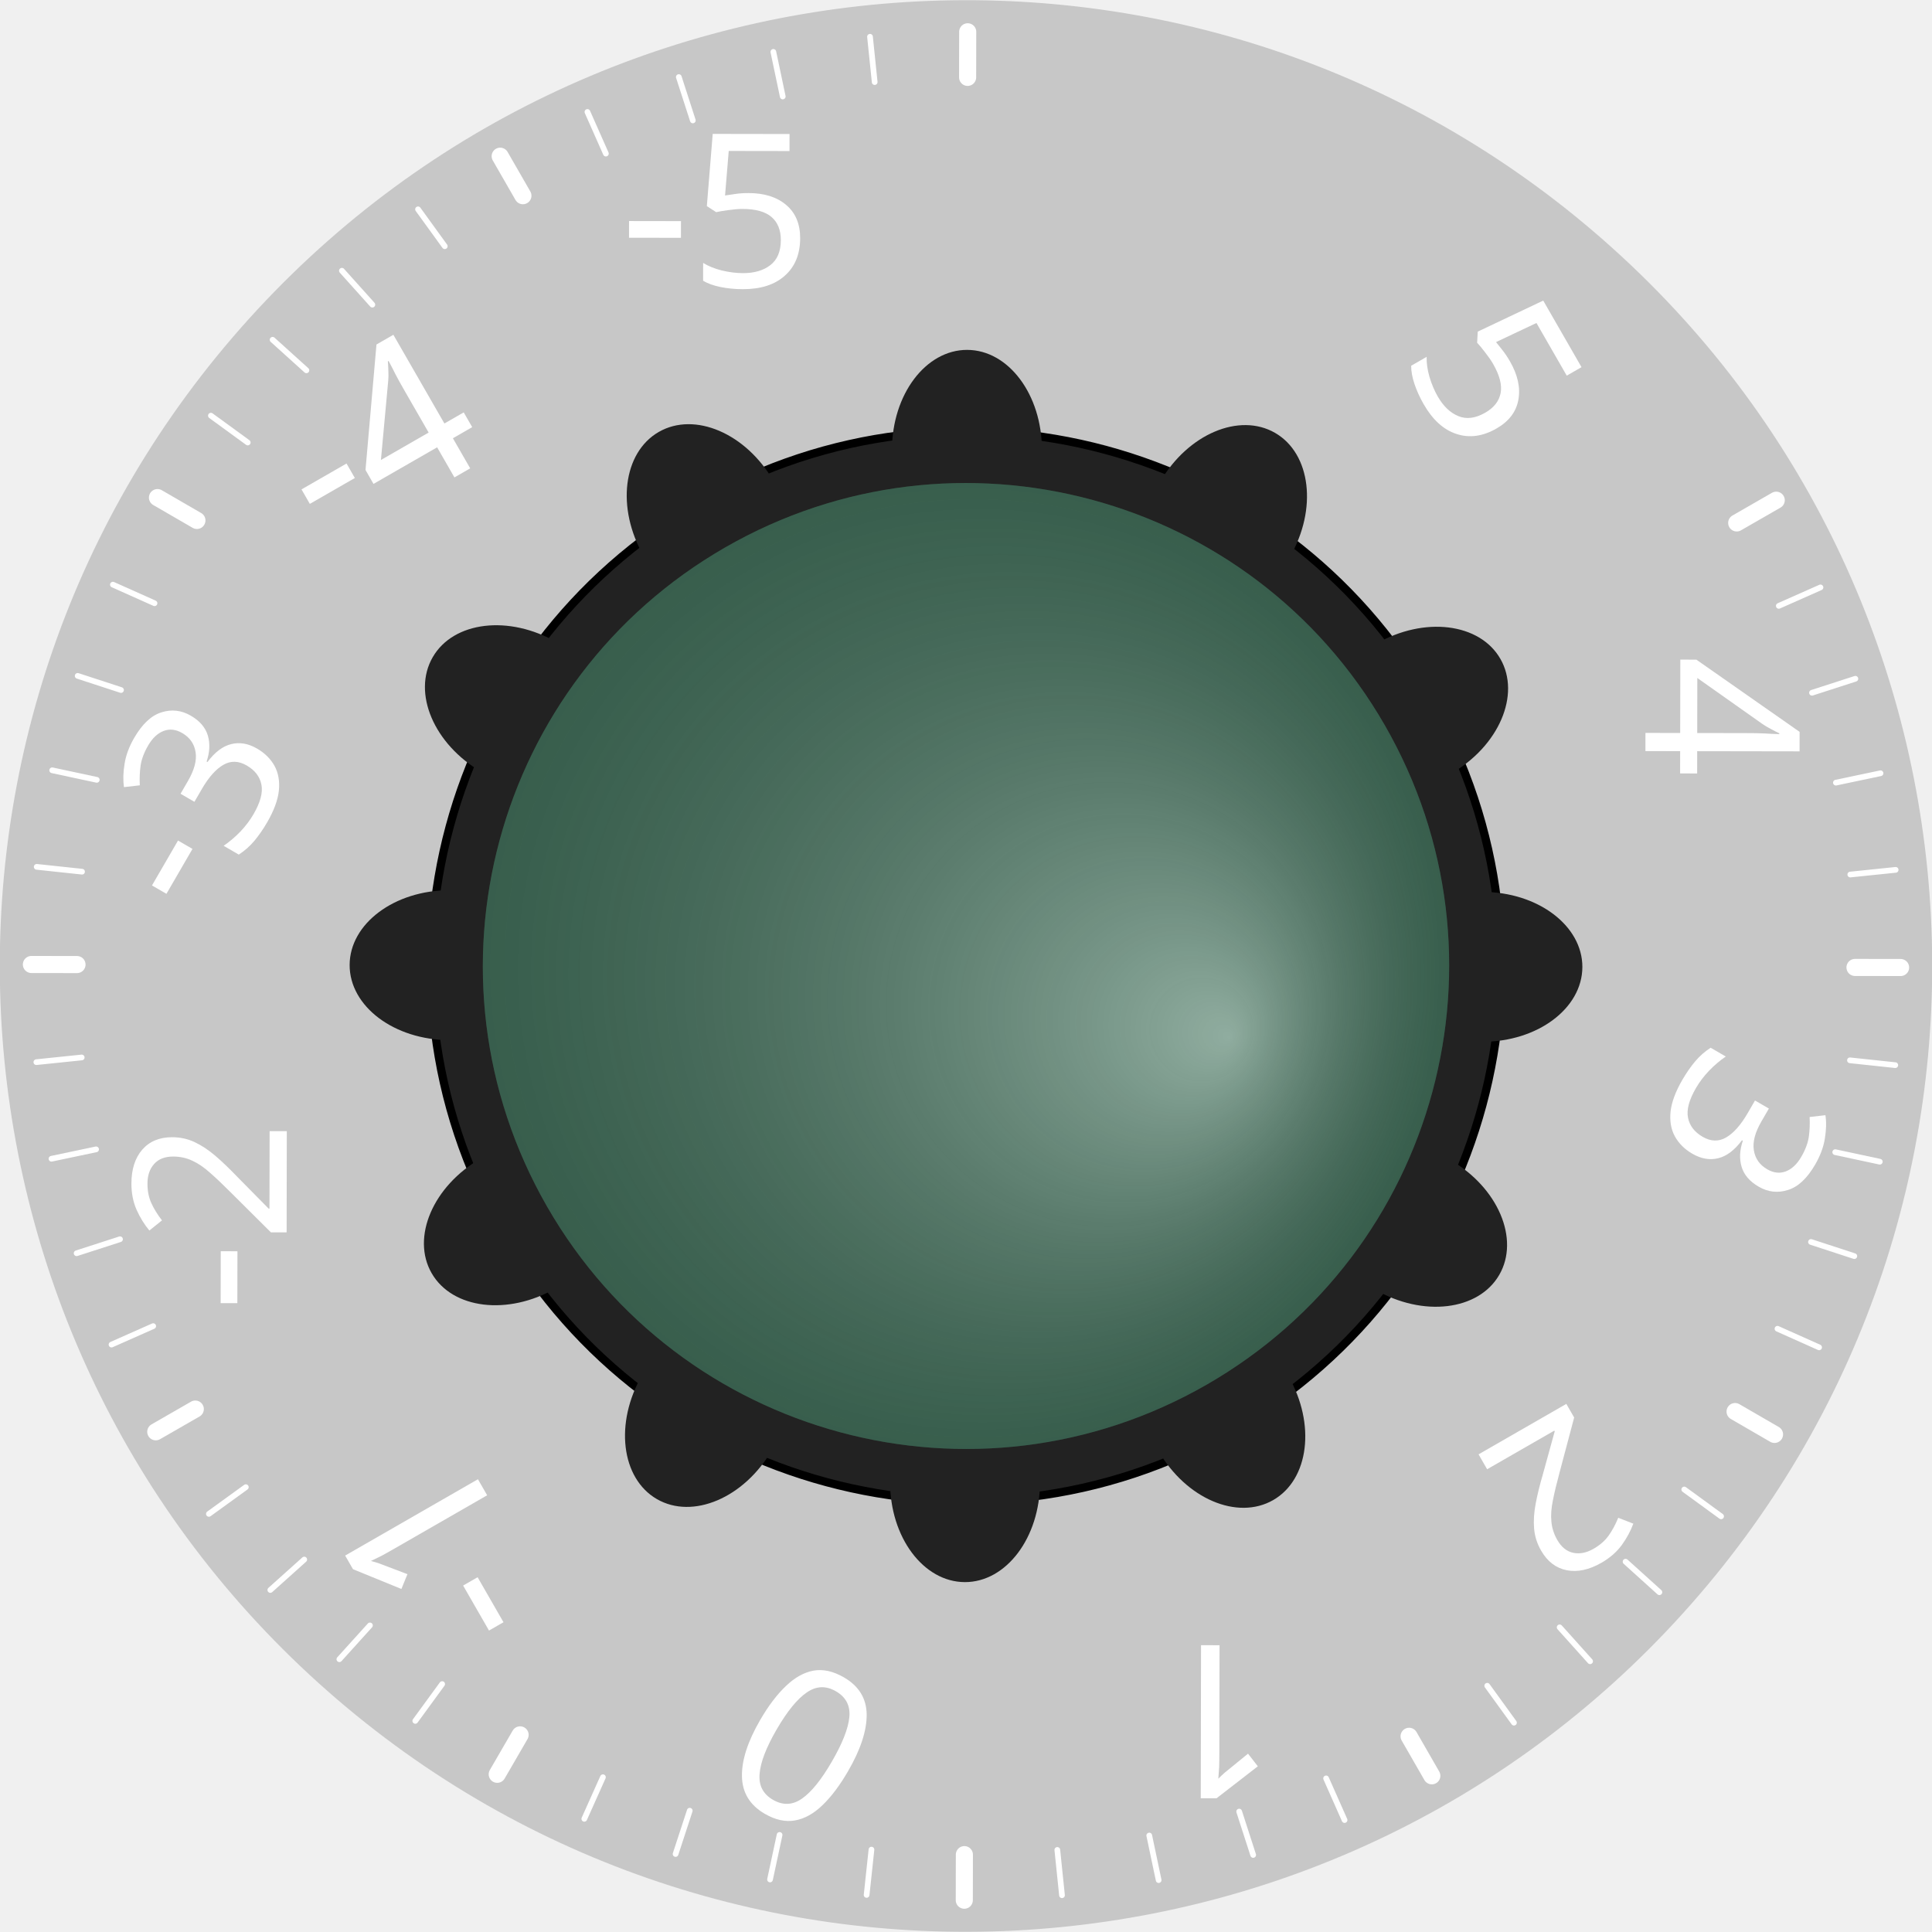
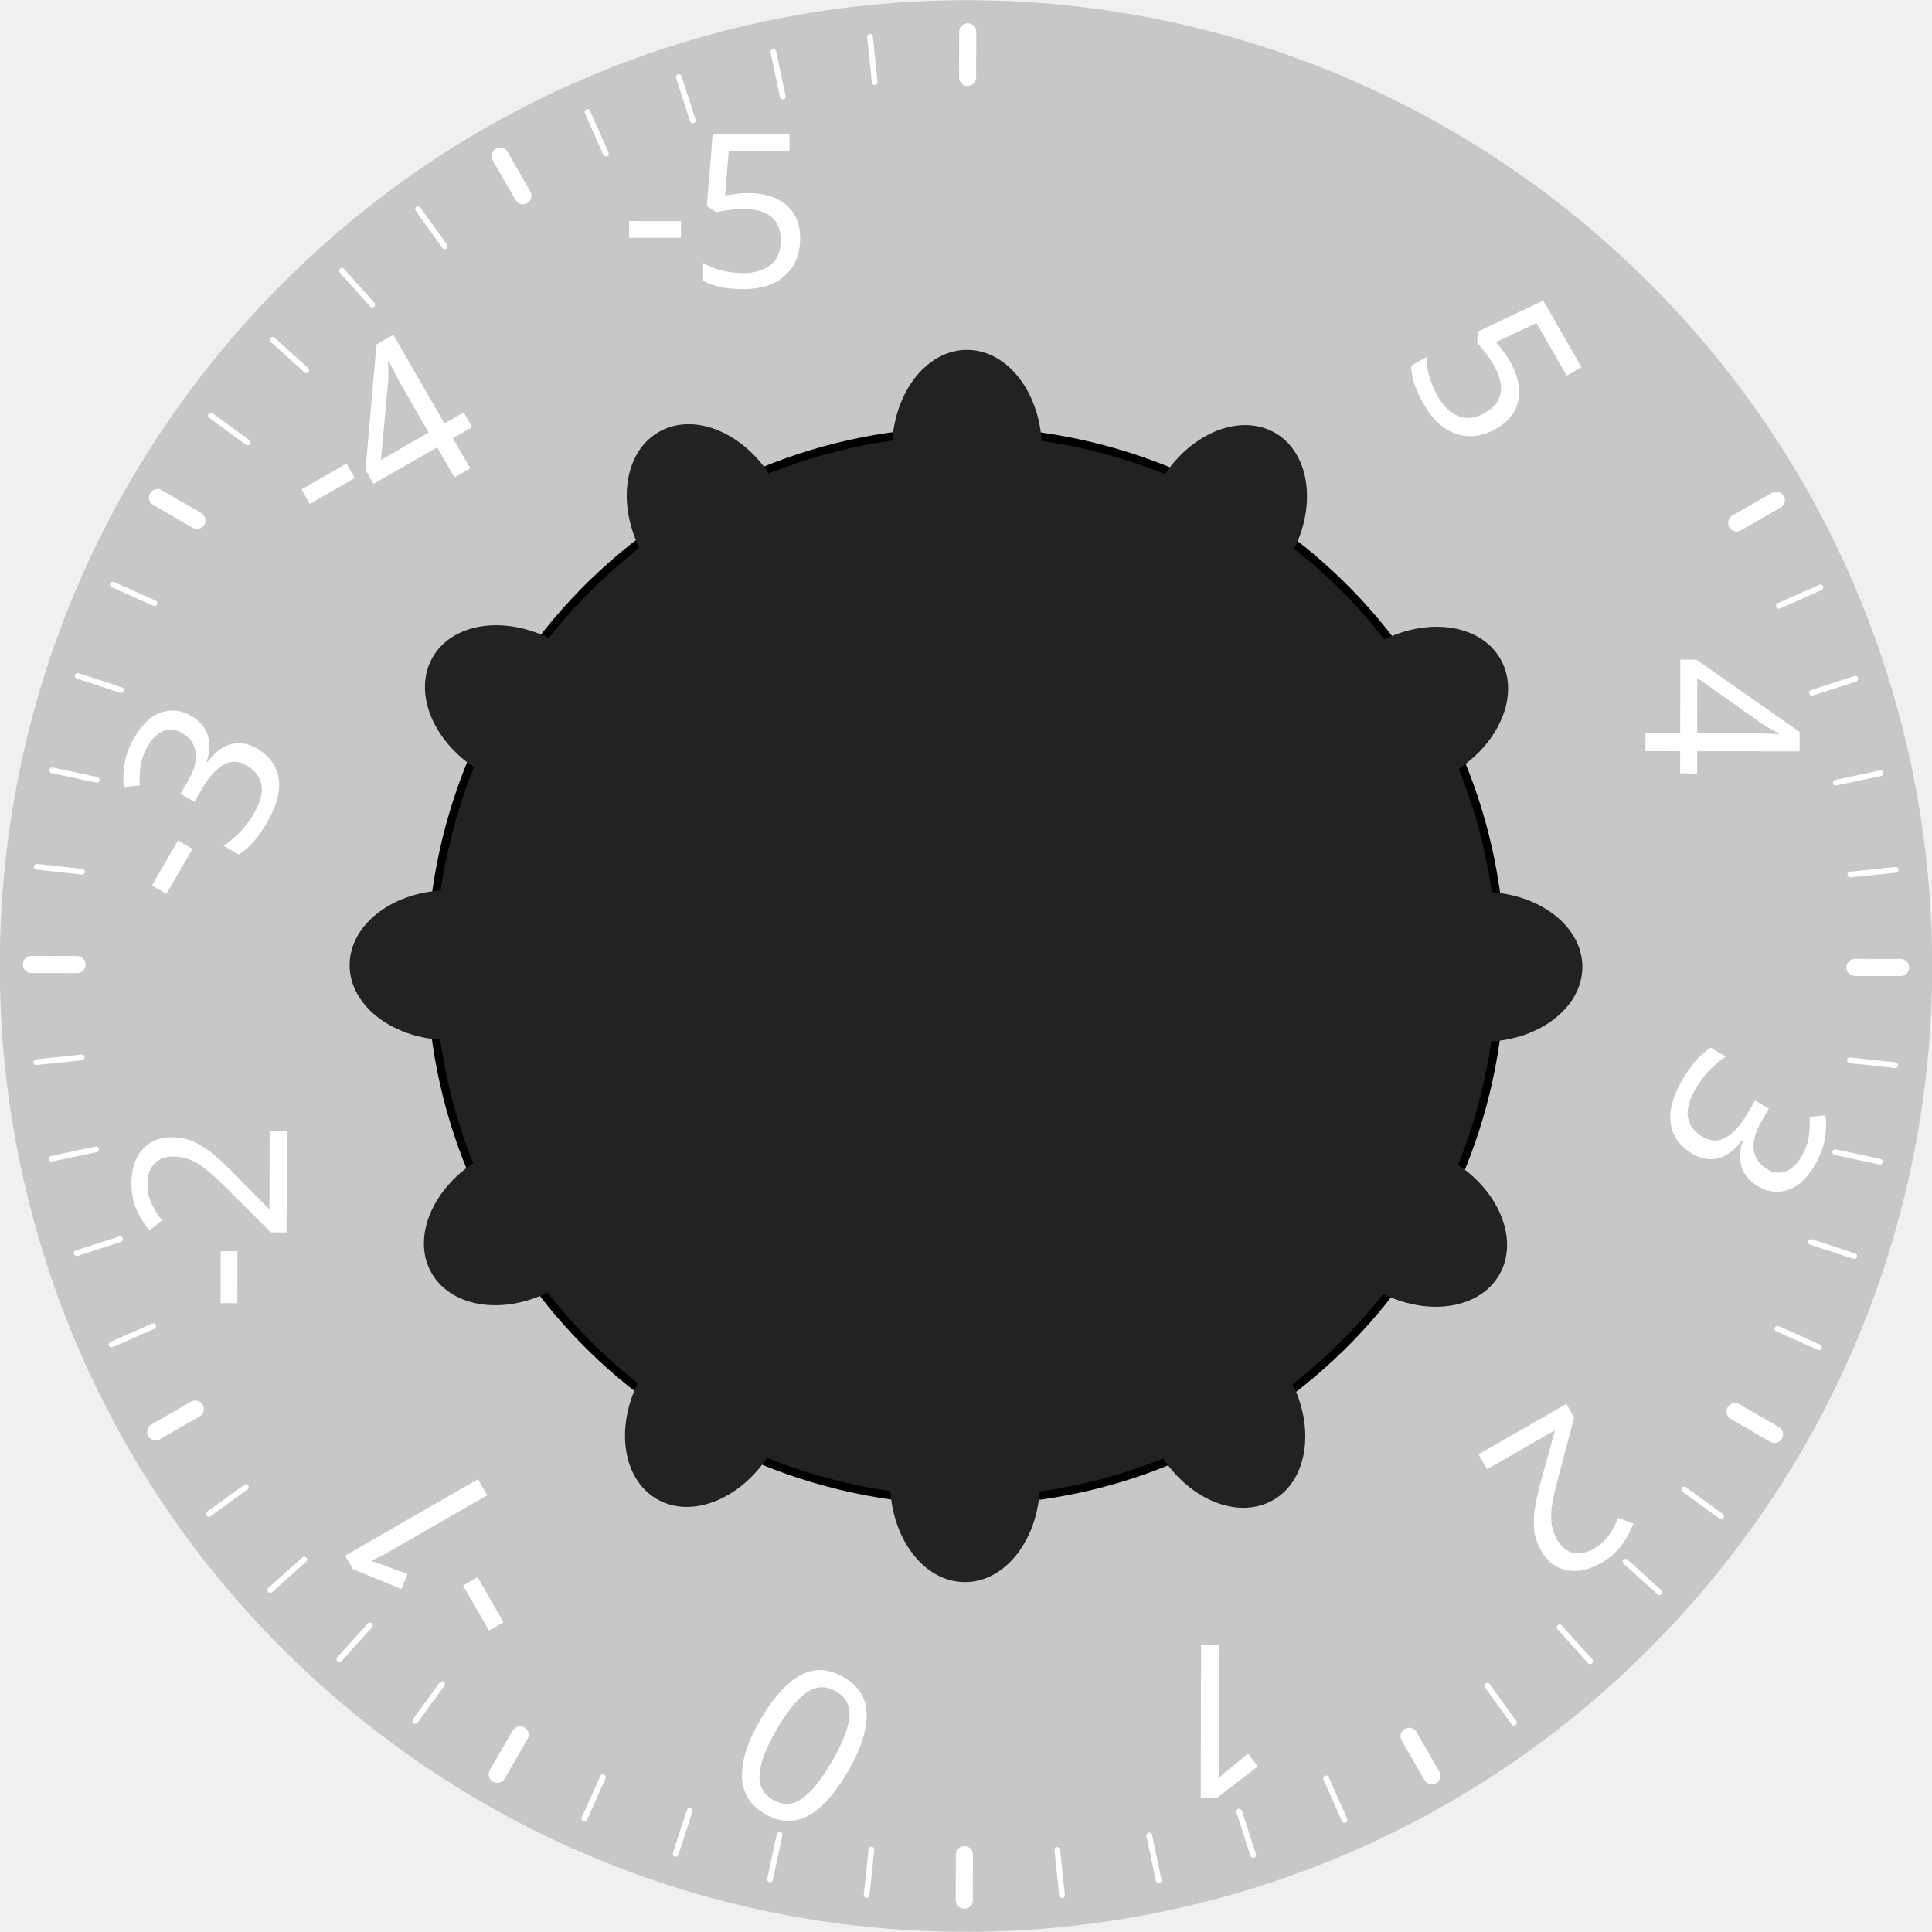
<svg xmlns="http://www.w3.org/2000/svg" viewBox="0 0 200 200" width="200" height="200" version="1.1" id="svg75" xml:space="preserve">
  <defs id="defs2">
    <radialGradient id="gradienteVolumen" cx="100" cy="100" r="50" fx="80" fy="80" gradientUnits="userSpaceOnUse">
      <stop offset="0%" style="stop-color:white;stop-opacity:0.4" id="stop1" />
      <stop offset="100%" style="stop-color:black;stop-opacity:0.2" id="stop2" />
    </radialGradient>
    <line id="tickSmall" x1="100" y1="18" x2="100" y2="22" stroke="#ffffff" stroke-width="0.5" stroke-linecap="round" />
    <line id="tickBig" x1="100" y1="18" x2="100" y2="22" stroke="#ffffff" stroke-width="1.5" stroke-linecap="round" />
    <ellipse id="MuescaRedonda" cx="100" cy="38" rx="9" ry="12" fill="#222222" />
  </defs>
  <g id="KNOB_SYNTHI_V3_CLOCKWISE" transform="matrix(-0.8671142,0.4984968,-0.4985222,-0.8666544,236.5637,136.8158)">
    <circle cx="126.022" cy="-64.176" r="100" fill="#ffffff" fill-opacity="0.15" stroke="none" id="circle2" style="display:inline;fill:#a1a1a1;fill-opacity:0.526" transform="rotate(71.98718)" />
    <g id="AgarreCompleto" transform="matrix(0.862069,0,0,0.862069,13.7931,13.7931)">
      <circle cx="100" cy="100" r="64.21" fill="#222222" stroke="#000000" stroke-width="0.988" id="circle3" />
      <use href="#MuescaRedonda" id="use3" />
      <use href="#MuescaRedonda" transform="rotate(30,100,100)" id="use4" />
      <use href="#MuescaRedonda" transform="rotate(60,100,100)" id="use5" />
      <use href="#MuescaRedonda" transform="rotate(90,100,100)" id="use6" />
      <use href="#MuescaRedonda" transform="rotate(120,100,100)" id="use7" />
      <use href="#MuescaRedonda" transform="rotate(150,100,100)" id="use8" />
      <use href="#MuescaRedonda" transform="rotate(180,100,100)" id="use9" />
      <use href="#MuescaRedonda" transform="rotate(-150,100,100)" id="use10" />
      <use href="#MuescaRedonda" transform="rotate(-120,100,100)" id="use11" />
      <use href="#MuescaRedonda" transform="rotate(-90,100,100)" id="use12" />
      <use href="#MuescaRedonda" transform="rotate(-60,100,100)" id="use13" />
      <use href="#MuescaRedonda" transform="rotate(-30,100,100)" id="use14" />
      <circle cx="100" cy="100" r="58" fill="none" stroke="#222222" stroke-width="4" id="circle14" />
-     </g>
-     <g id="CentroColor">
-       <circle id="knob-center-color" cx="100" cy="100" r="50" fill="#467660" />
-       <circle cx="100" cy="100" r="50" fill="url(#gradienteVolumen)" pointer-events="none" id="circle-gradient-overlay" />
    </g>
    <g id="EscalaSistema" transform="matrix(0,-1.179616,1.179616,0,-17.9616,217.9616)">
      <g id="Ticks" stroke="#ffffff" style="fill:#ffffff">
        <use href="#tickBig" id="use15" style="stroke:#ffffff" />
        <use href="#tickSmall" transform="rotate(6,100,100)" id="use16" style="stroke:#ffffff" />
        <use href="#tickSmall" transform="rotate(12,100,100)" id="use17" style="stroke:#ffffff" />
        <use href="#tickSmall" transform="rotate(18,100,100)" id="use18" style="stroke:#ffffff" />
        <use href="#tickSmall" transform="rotate(24,100,100)" id="use19" style="stroke:#ffffff" />
        <use href="#tickBig" transform="rotate(30,100,100)" id="use20" style="stroke:#ffffff" />
        <use href="#tickSmall" transform="rotate(36,100,100)" id="use21" style="stroke:#ffffff" />
        <use href="#tickSmall" transform="rotate(42,100,100)" id="use22" style="stroke:#ffffff" />
        <use href="#tickSmall" transform="rotate(48,100,100)" id="use23" style="stroke:#ffffff" />
        <use href="#tickSmall" transform="rotate(54,100,100)" id="use24" style="stroke:#ffffff" />
        <use href="#tickBig" transform="rotate(60,100,100)" id="use25" style="stroke:#ffffff" />
        <use href="#tickSmall" transform="rotate(66,100,100)" id="use26" style="stroke:#ffffff" />
        <use href="#tickSmall" transform="rotate(72,100,100)" id="use27" style="stroke:#ffffff" />
        <use href="#tickSmall" transform="rotate(78,100,100)" id="use28" style="stroke:#ffffff" />
        <use href="#tickSmall" transform="rotate(84,100,100)" id="use29" style="stroke:#ffffff" />
        <use href="#tickBig" transform="rotate(90,100,100)" id="use30" style="stroke:#ffffff" />
        <use href="#tickSmall" transform="rotate(96,100,100)" id="use31" style="stroke:#ffffff" />
        <use href="#tickSmall" transform="rotate(102,100,100)" id="use32" style="stroke:#ffffff" />
        <use href="#tickSmall" transform="rotate(108,100,100)" id="use33" style="stroke:#ffffff" />
        <use href="#tickSmall" transform="rotate(114,100,100)" id="use34" style="stroke:#ffffff" />
        <use href="#tickBig" transform="rotate(120,100,100)" id="use35" style="stroke:#ffffff" />
        <use href="#tickSmall" transform="rotate(126,100,100)" id="use36" style="stroke:#ffffff" />
        <use href="#tickSmall" transform="rotate(132,100,100)" id="use37" style="stroke:#ffffff" />
        <use href="#tickSmall" transform="rotate(138,100,100)" id="use38" style="stroke:#ffffff" />
        <use href="#tickSmall" transform="rotate(144,100,100)" id="use39" style="stroke:#ffffff" />
        <use href="#tickBig" transform="rotate(150,100,100)" id="use40" style="stroke:#ffffff" />
        <use href="#tickSmall" transform="rotate(156,100,100)" id="use41" style="stroke:#ffffff" />
        <use href="#tickSmall" transform="rotate(162,100,100)" id="use42" style="stroke:#ffffff" />
        <use href="#tickSmall" transform="rotate(168,100,100)" id="use43" style="stroke:#ffffff" />
        <use href="#tickSmall" transform="rotate(174,100,100)" id="use44" style="stroke:#ffffff" />
        <use href="#tickBig" transform="rotate(180,100,100)" id="use45" style="stroke:#ffffff" />
        <use href="#tickSmall" transform="rotate(-174,100,100)" id="use46" style="stroke:#ffffff" />
        <use href="#tickSmall" transform="rotate(-168,100,100)" id="use47" style="stroke:#ffffff" />
        <use href="#tickSmall" transform="rotate(-162,100,100)" id="use48" style="stroke:#ffffff" />
        <use href="#tickSmall" transform="rotate(-156,100,100)" id="use49" style="stroke:#ffffff" />
        <use href="#tickBig" transform="rotate(-150,100,100)" id="use50" style="stroke:#ffffff" />
        <use href="#tickSmall" transform="rotate(-144,100,100)" id="use51" style="stroke:#ffffff" />
        <use href="#tickSmall" transform="rotate(-138,100,100)" id="use52" style="stroke:#ffffff" />
        <use href="#tickSmall" transform="rotate(-132,100,100)" id="use53" style="stroke:#ffffff" />
        <use href="#tickSmall" transform="rotate(-126,100,100)" id="use54" style="stroke:#ffffff" />
        <use href="#tickBig" transform="rotate(-120,100,100)" id="use55" style="stroke:#ffffff" />
        <use href="#tickSmall" transform="rotate(-114,100,100)" id="use56" style="stroke:#ffffff" />
        <use href="#tickSmall" transform="rotate(-108,100,100)" id="use57" style="stroke:#ffffff" />
        <use href="#tickSmall" transform="rotate(-102,100,100)" id="use58" style="stroke:#ffffff" />
        <use href="#tickSmall" transform="rotate(-96,100,100)" id="use59" style="stroke:#ffffff" />
        <use href="#tickBig" transform="rotate(-90,100,100)" id="use60" style="stroke:#ffffff" />
        <use href="#tickSmall" transform="rotate(-84,100,100)" id="use61" style="stroke:#ffffff" />
        <use href="#tickSmall" transform="rotate(-78,100,100)" id="use62" style="stroke:#ffffff" />
        <use href="#tickSmall" transform="rotate(-72,100,100)" id="use63" style="stroke:#ffffff" />
        <use href="#tickSmall" transform="rotate(-66,100,100)" id="use64" style="stroke:#ffffff" />
        <use href="#tickBig" transform="rotate(-60,100,100)" id="use65" style="stroke:#ffffff" />
      </g>
      <g id="NumerosRadiales" font-family="Arial, sans-serif" font-size="11px" font-weight="bold" fill="#ffffff" text-anchor="middle" transform="matrix(0.9198797,0,0,0.9198797,8.012029,8.01203)">
        <text id="text65" style="font-style:normal;font-variant:normal;font-weight:500;font-stretch:normal;font-size:20.462px;font-family:'Univers 55';-inkscape-font-specification:'Univers 55, Medium';font-variant-ligatures:normal;font-variant-caps:normal;font-variant-numeric:normal;font-variant-east-asian:normal;fill:#ffffff;stroke-width:0.925" x="100.013" y="35.239">
          <tspan id="tspan12" x="100.013" y="35.239" style="stroke-width:0.925">5</tspan>
        </text>
        <text transform="rotate(30)" id="text66" style="font-style:normal;font-variant:normal;font-weight:500;font-stretch:normal;font-size:20.462px;font-family:'Univers 55';-inkscape-font-specification:'Univers 55, Medium';font-variant-ligatures:normal;font-variant-caps:normal;font-variant-numeric:normal;font-variant-east-asian:normal;fill:#ffffff;stroke-width:0.925" x="136.613" y="-28.165">
          <tspan id="tspan11" x="136.613" y="-28.165" style="stroke-width:0.925">4</tspan>
        </text>
        <text transform="rotate(60)" id="text67" style="font-style:normal;font-variant:normal;font-weight:500;font-stretch:normal;font-size:20.462px;font-family:'Univers 55';-inkscape-font-specification:'Univers 55, Medium';font-variant-ligatures:normal;font-variant-caps:normal;font-variant-numeric:normal;font-variant-east-asian:normal;fill:#ffffff;stroke-width:0.925" x="136.609" y="-101.374">
          <tspan id="tspan10" x="136.609" y="-101.374" style="stroke-width:0.925">3</tspan>
        </text>
        <text transform="rotate(90)" id="text68" style="font-style:normal;font-variant:normal;font-weight:500;font-stretch:normal;font-size:20.462px;font-family:'Univers 55';-inkscape-font-specification:'Univers 55, Medium';font-variant-ligatures:normal;font-variant-caps:normal;font-variant-numeric:normal;font-variant-east-asian:normal;fill:#ffffff;stroke-width:0.925" x="100" y="-164.774">
          <tspan id="tspan9" x="100" y="-164.774" style="stroke-width:0.925">2</tspan>
        </text>
        <text transform="rotate(120)" id="text69" style="font-style:normal;font-variant:normal;font-weight:500;font-stretch:normal;font-size:20.462px;font-family:'Univers 55';-inkscape-font-specification:'Univers 55, Medium';font-variant-ligatures:normal;font-variant-caps:normal;font-variant-numeric:normal;font-variant-east-asian:normal;fill:#ffffff;stroke-width:0.925" x="36.596" y="-201.375">
          <tspan id="tspan8" x="36.596" y="-201.375" style="stroke-width:0.925">1</tspan>
        </text>
        <text transform="rotate(150)" id="text70" style="font-style:normal;font-variant:normal;font-weight:500;font-stretch:normal;font-size:20.462px;font-family:'Univers 55';-inkscape-font-specification:'Univers 55, Medium';font-variant-ligatures:normal;font-variant-caps:normal;font-variant-numeric:normal;font-variant-east-asian:normal;fill:#ffffff;stroke-width:0.925" x="-36.613" y="-201.37">
          <tspan id="tspan2" x="-36.613" y="-201.37" style="stroke-width:0.925">0</tspan>
        </text>
        <text transform="scale(-1)" id="text71" style="font-style:normal;font-variant:normal;font-weight:500;font-stretch:normal;font-size:20.462px;font-family:'Univers 55';-inkscape-font-specification:'Univers 55, Medium';font-variant-ligatures:normal;font-variant-caps:normal;font-variant-numeric:normal;font-variant-east-asian:normal;fill:#ffffff;stroke-width:0.925" x="-100.013" y="-164.761">
          <tspan id="tspan3" x="-100.013" y="-164.761" style="stroke-width:0.925">-1</tspan>
        </text>
        <text transform="rotate(-150)" id="text72" style="font-style:normal;font-variant:normal;font-weight:500;font-stretch:normal;font-size:20.462px;font-family:'Univers 55';-inkscape-font-specification:'Univers 55, Medium';font-variant-ligatures:normal;font-variant-caps:normal;font-variant-numeric:normal;font-variant-east-asian:normal;fill:#ffffff;stroke-width:0.925" x="-136.613" y="-101.357">
          <tspan id="tspan4" x="-136.613" y="-101.357" style="stroke-width:0.925">-2</tspan>
        </text>
        <text transform="rotate(-120)" id="text73" style="font-style:normal;font-variant:normal;font-weight:500;font-stretch:normal;font-size:20.462px;font-family:'Univers 55';-inkscape-font-specification:'Univers 55, Medium';font-variant-ligatures:normal;font-variant-caps:normal;font-variant-numeric:normal;font-variant-east-asian:normal;fill:#ffffff;stroke-width:0.925" x="-136.609" y="-28.148">
          <tspan id="tspan5" x="-136.609" y="-28.148" style="stroke-width:0.925">-3</tspan>
        </text>
        <text transform="rotate(-90)" id="text74" style="font-style:normal;font-variant:normal;font-weight:500;font-stretch:normal;font-size:20.462px;font-family:'Univers 55';-inkscape-font-specification:'Univers 55, Medium';font-variant-ligatures:normal;font-variant-caps:normal;font-variant-numeric:normal;font-variant-east-asian:normal;fill:#ffffff;stroke-width:0.925" x="-100" y="35.251">
          <tspan id="tspan6" x="-100" y="35.251" style="stroke-width:0.925">-4</tspan>
        </text>
        <text transform="rotate(-60)" id="text75" style="font-style:normal;font-variant:normal;font-weight:500;font-stretch:normal;font-size:20.462px;font-family:'Univers 55';-inkscape-font-specification:'Univers 55, Medium';font-variant-ligatures:normal;font-variant-caps:normal;font-variant-numeric:normal;font-variant-east-asian:normal;fill:#ffffff;stroke-width:0.925" x="-36.596" y="71.852">
          <tspan id="tspan7" x="-36.596" y="71.852" style="stroke-width:0.925">-5</tspan>
        </text>
      </g>
    </g>
  </g>
</svg>
